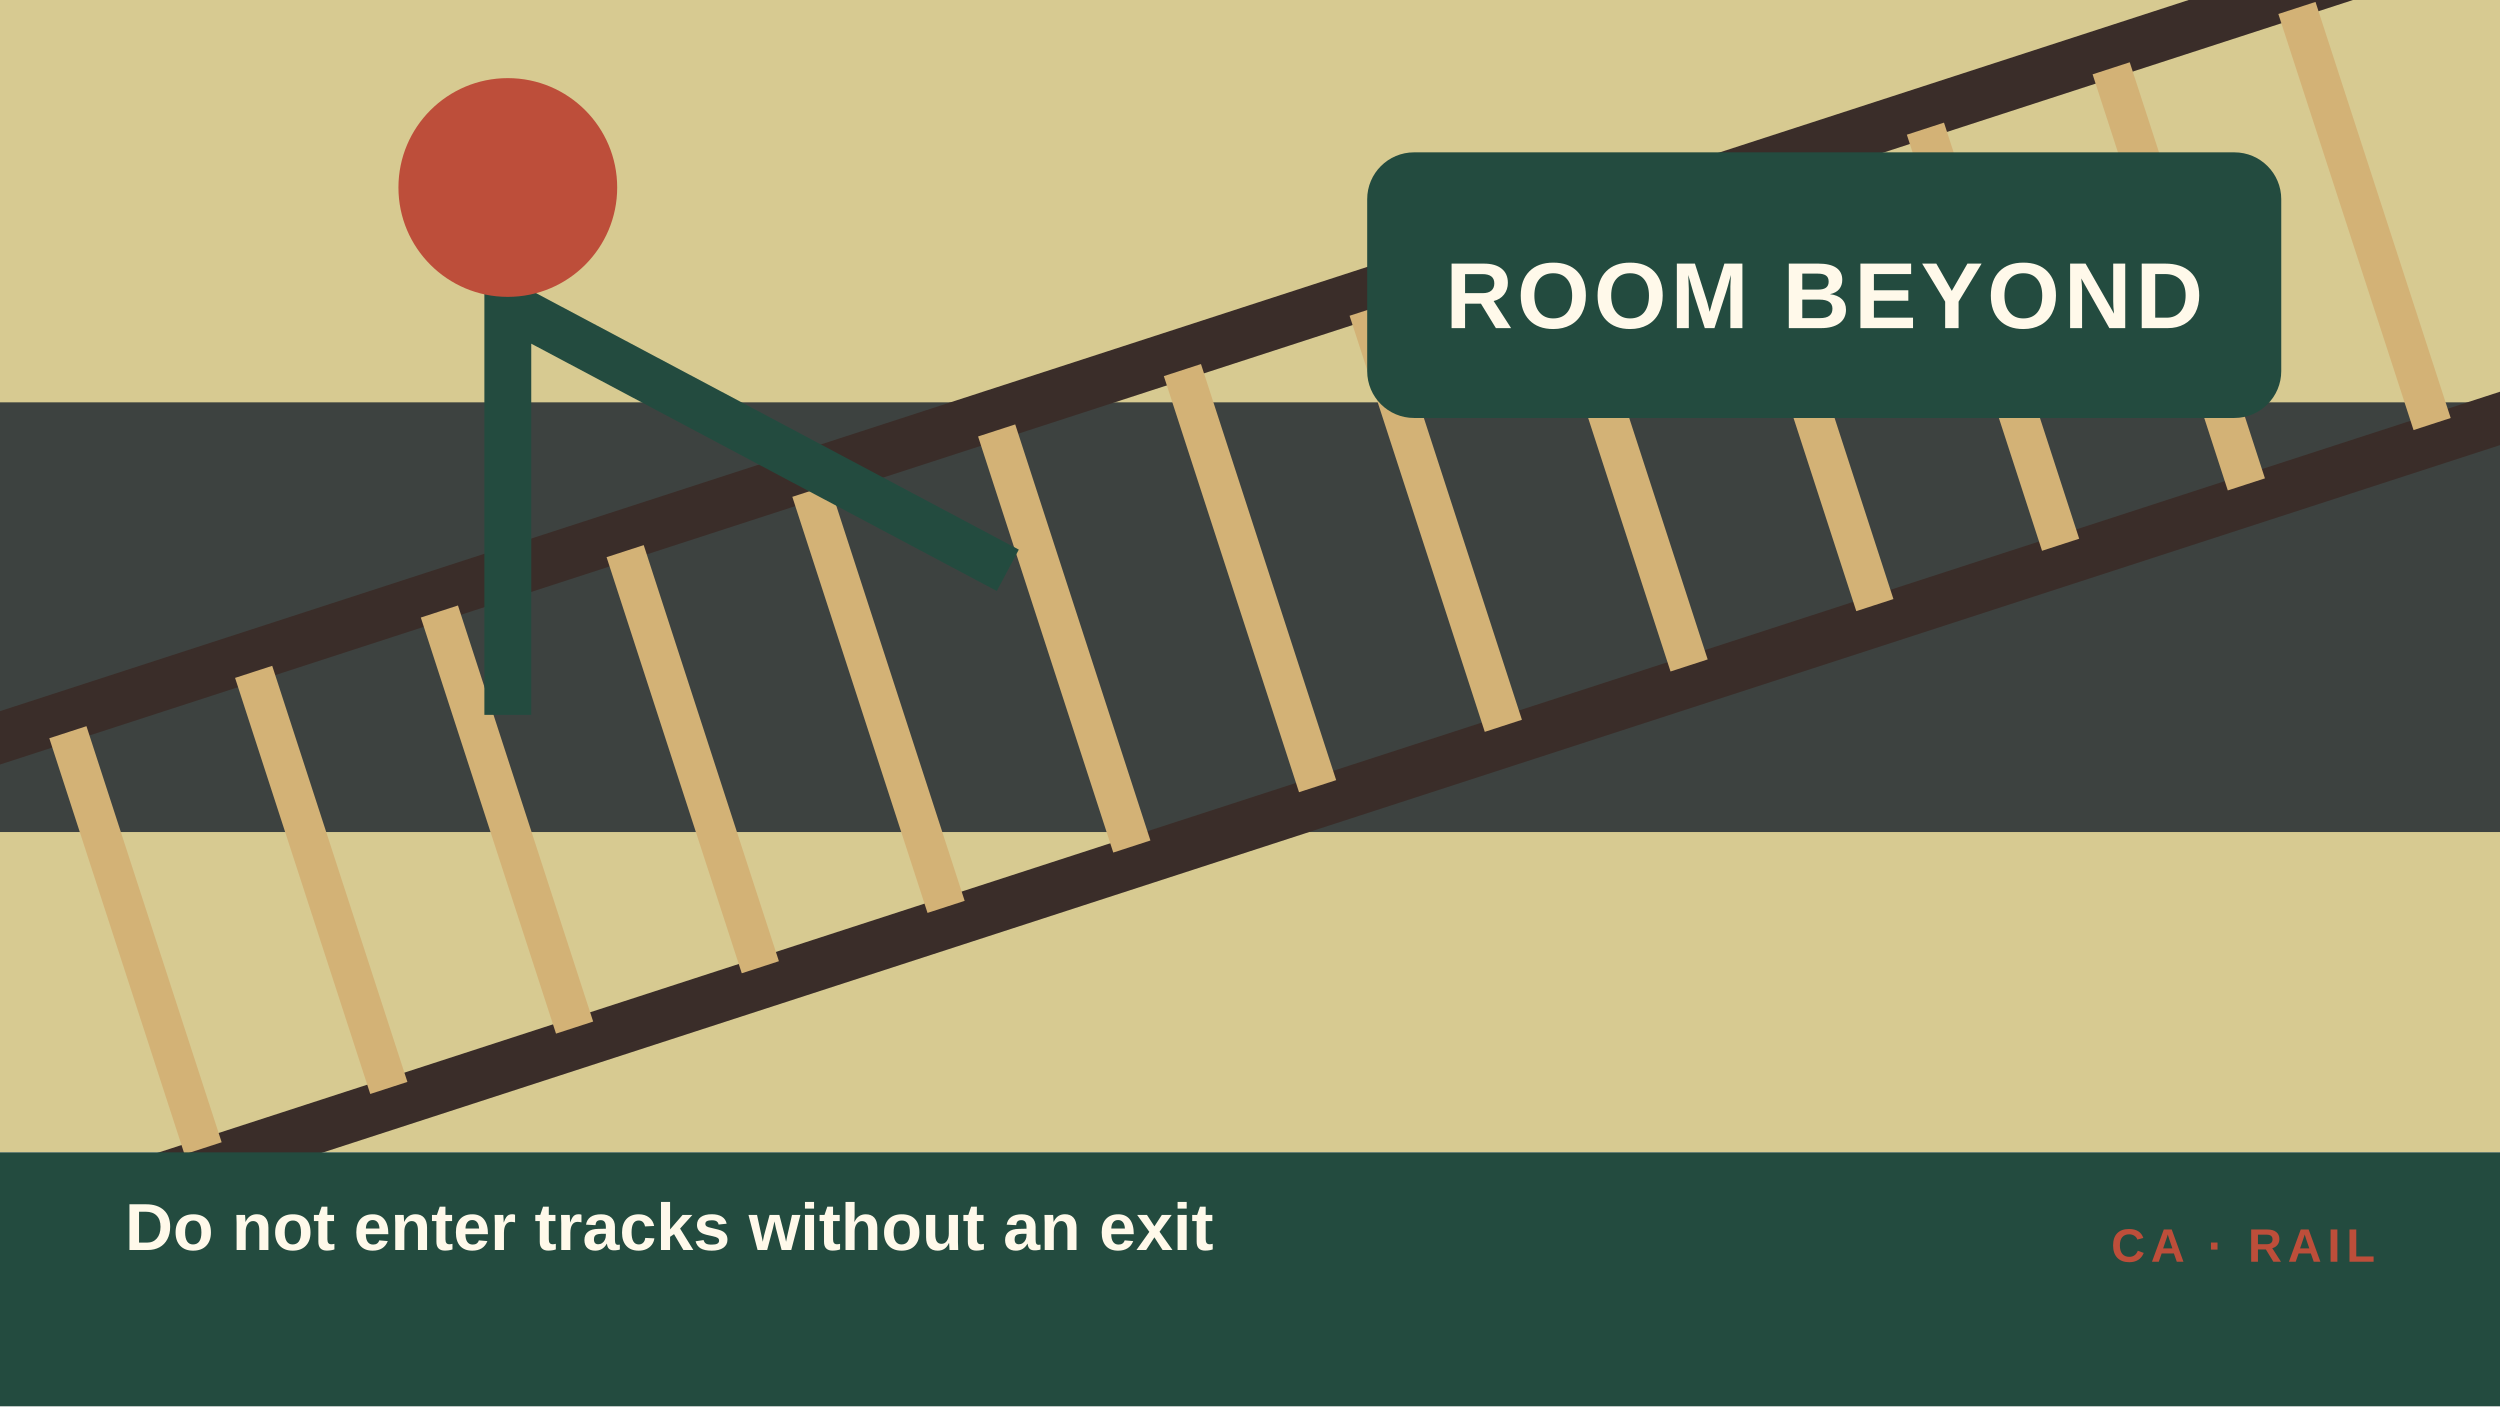
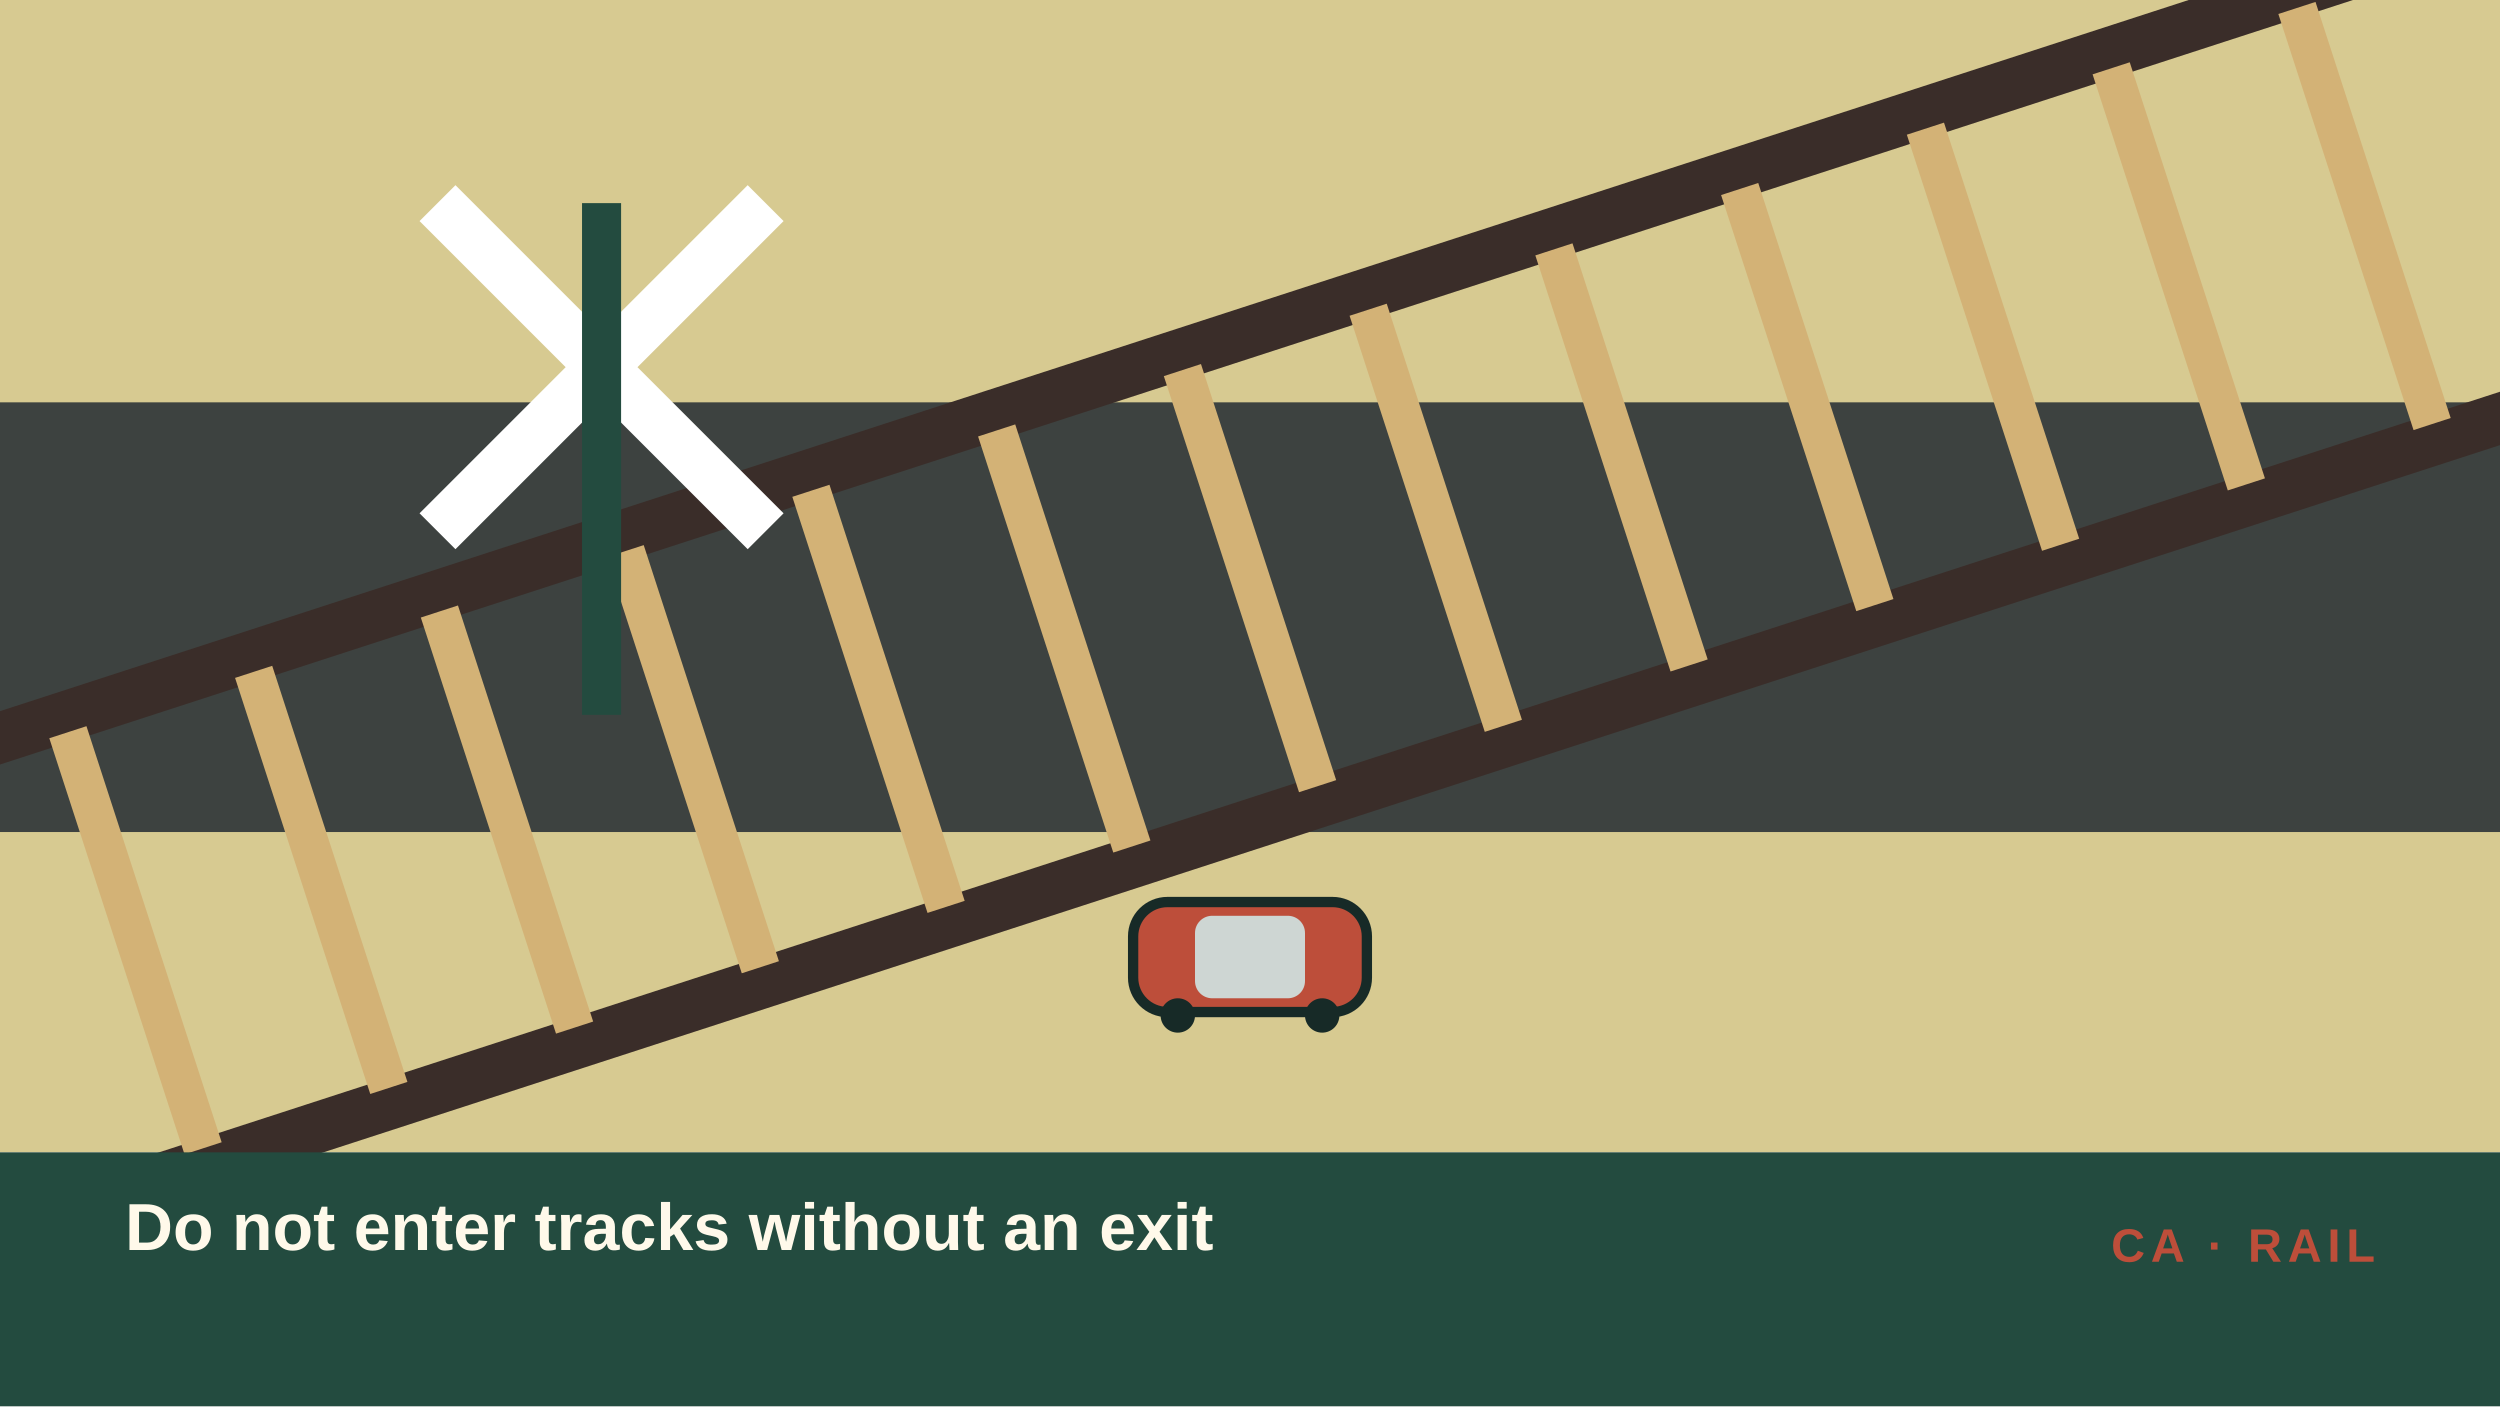
<svg xmlns="http://www.w3.org/2000/svg" viewBox="0 0 640 360" data-card-id="sharing-11" role="img" aria-labelledby="title-sharing-11">
  <rect width="640" height="295" fill="#d7ca91" />
  <rect x="0" y="103" width="640" height="110" fill="#3d4240" />
  <g transform="rotate(-18 320 148)">
    <path d="M0 88H640M0 208H640" stroke="#3a2d29" stroke-width="13" />
    <path d="M20 92V204M70 92V204M120 92V204M170 92V204M220 92V204M270 92V204M320 92V204M370 92V204M420 92V204M470 92V204M520 92V204M570 92V204M620 92V204" stroke="#d3b276" stroke-width="10" />
  </g>
-   <path d="M130 52V183M130 78L258 146" stroke="#234b3f" stroke-width="12" />
-   <circle cx="130" cy="48" r="28" fill="#bd4e3a" />
-   <rect x="350" y="39" width="234" height="68" rx="12" fill="#234b3f" />
-   <text x="467" y="84" fill="#fff9ea" font-family="Arial, sans-serif" font-size="24" font-weight="800" text-anchor="middle" letter-spacing="1">ROOM BEYOND</text>
+   <path data-sign-standard="RAIL-CROSSBUCK" d="M112 52L196 136M196 52L112 136" stroke="#fff" stroke-width="13" />
+   <path d="M154 52V183" stroke="#234b3f" stroke-width="10" />
+   <g transform="translate(320 245) rotate(0) scale(0.88)">
+     <rect x="-34" y="-16" width="68" height="32" rx="10" fill="#bd4e3a" stroke="#172a27" stroke-width="3" />
+     <rect x="-16" y="-12" width="32" height="24" rx="5" fill="#cfe4e3" opacity=".9" />
+     <circle cx="-21" cy="17" r="5" fill="#172a27" />
+     <circle cx="21" cy="17" r="5" fill="#172a27" />
+   </g>
  <rect y="295" width="640" height="65" fill="#234b3f" />
  <text x="608" y="323" fill="#bd4e3a" font-family="Arial, sans-serif" font-size="12" font-weight="800" text-anchor="end" letter-spacing="1.5">CA · RAIL</text>
  <text x="32" y="320" fill="#fff9ea" font-family="Arial, sans-serif" font-size="17" font-weight="700">
    <tspan x="32" dy="0">Do not enter tracks without an exit</tspan>
  </text>
</svg>
